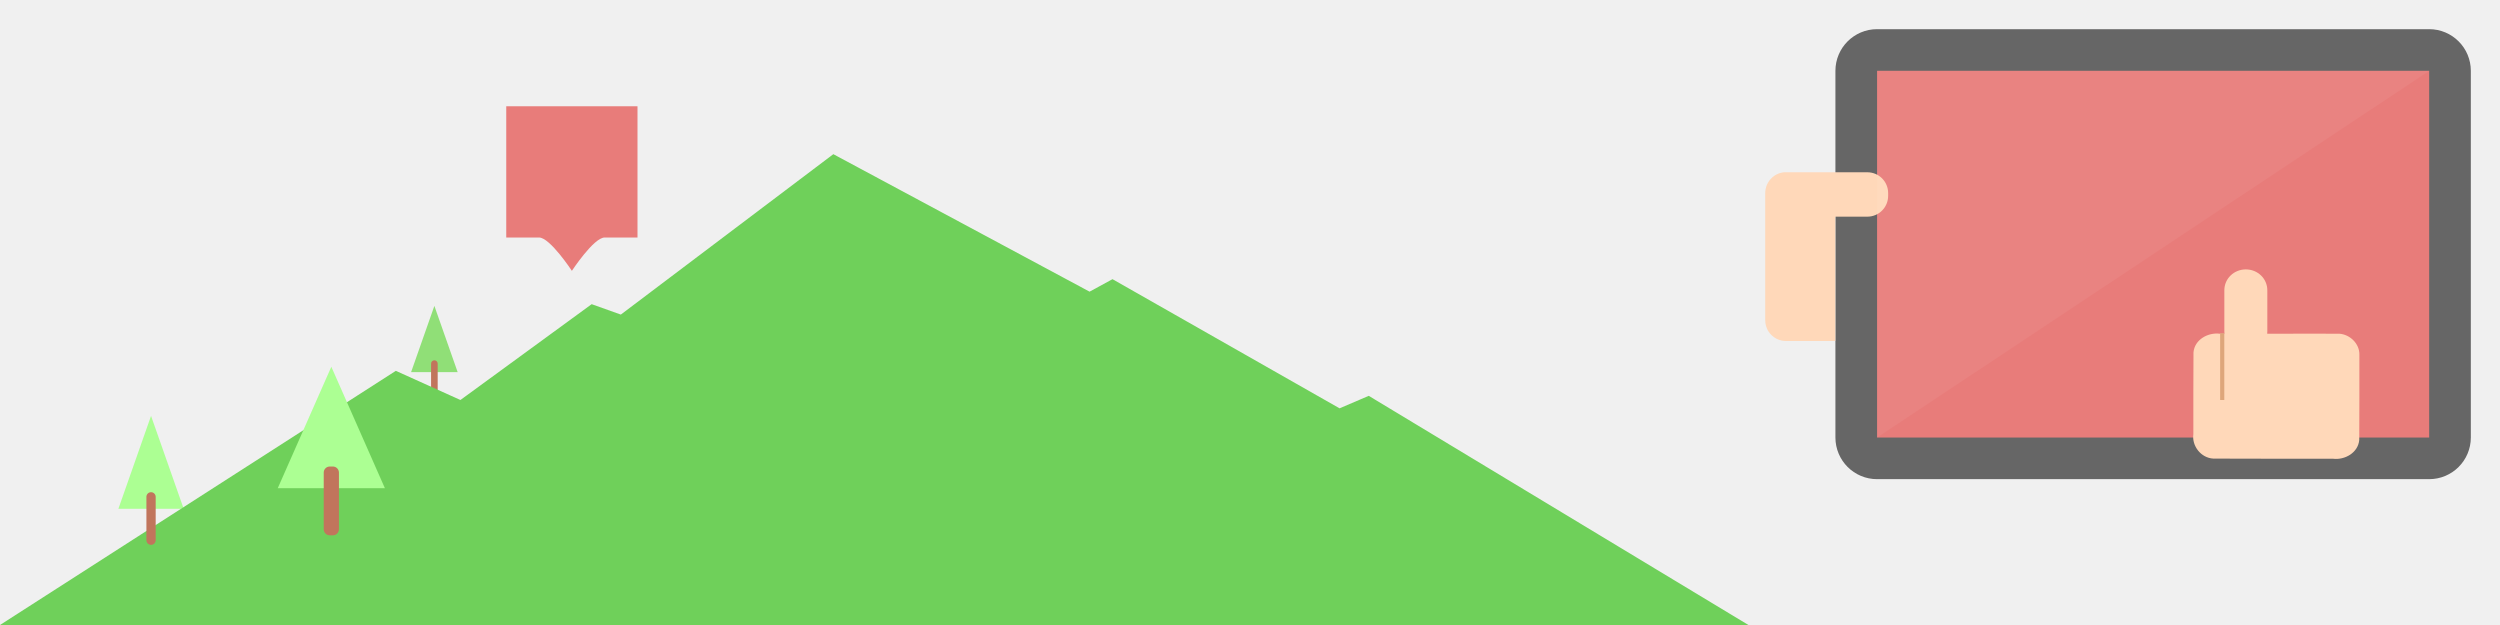
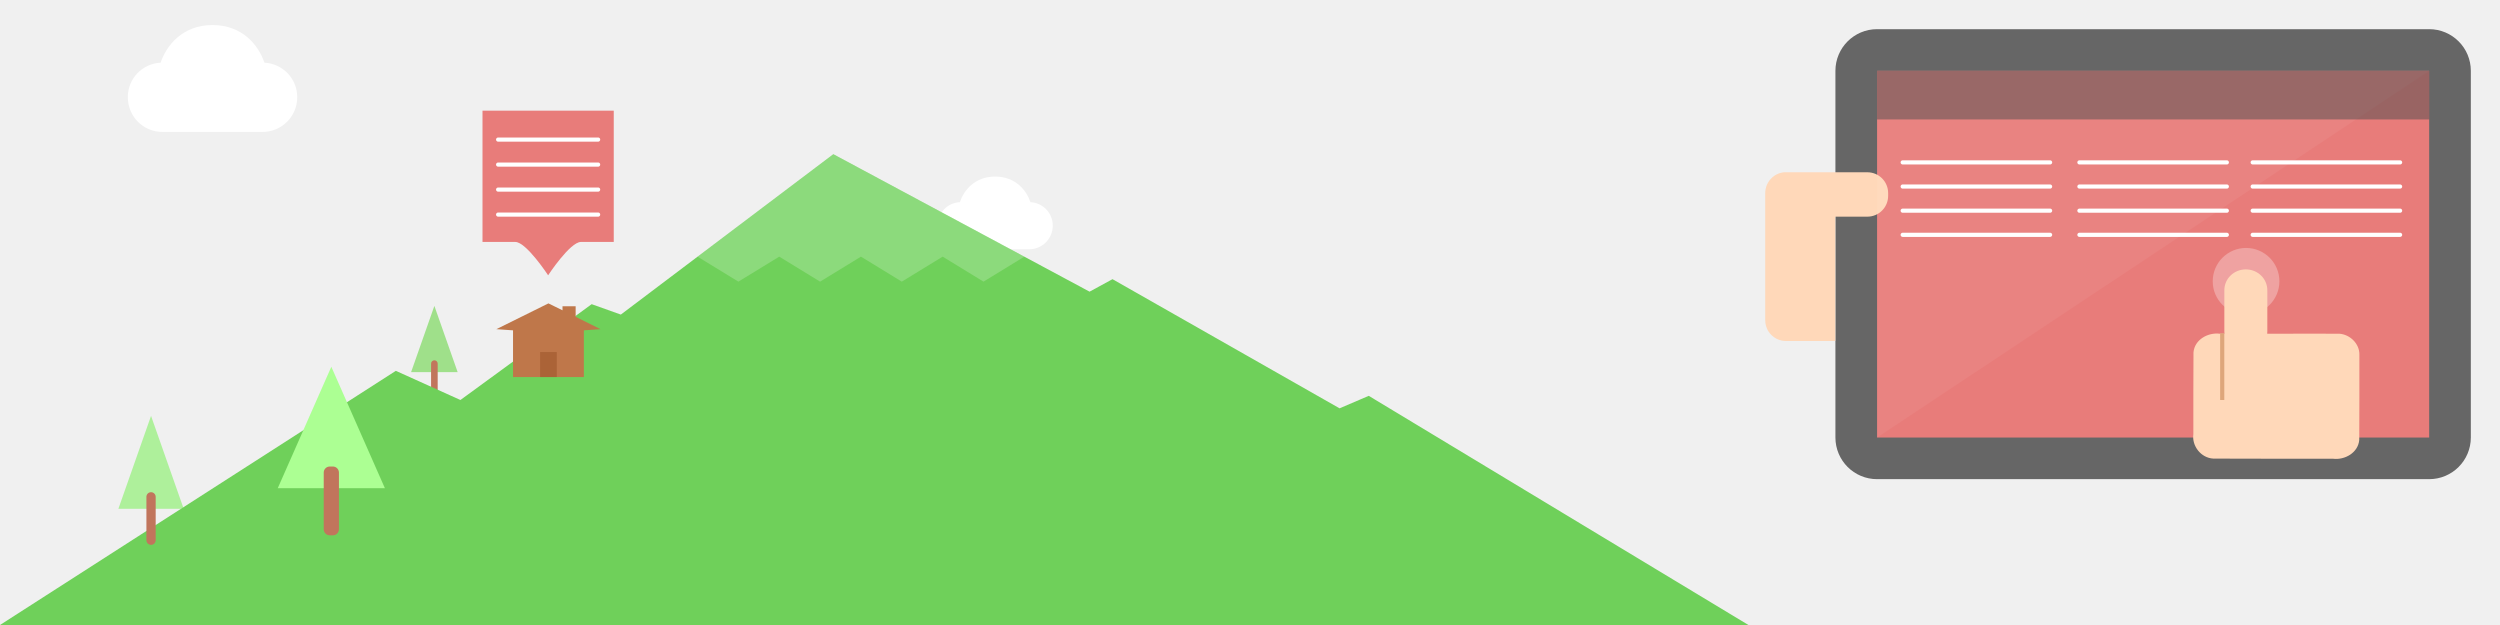
<svg xmlns="http://www.w3.org/2000/svg" xmlns:ns1="http://www.openswatchbook.org/uri/2009/osb" viewBox="176 76 600 150" enable-background="new 176 76 48 48">
  <defs>
+     <marker orient="auto" overflow="visible">
+       <path d="M3.92 0c0 2.208-1.792 4-4 4s-4-1.792-4-4 1.792-4 4-4 4 1.792 4 4z" fill-rule="evenodd" stroke="#000" stroke-width="NaN" />
+     </marker>
+     <marker orient="auto" overflow="visible">
+       <path d="M10.69 4.437l-12.018-4.419 12.018-4.419c-1.92 2.609-1.909 6.179 0 8.839z" font-size="12" fill-rule="evenodd" />
+     </marker>
    <linearGradient ns1:paint="solid">
      <stop offset="0" stop-color="#fff" />
    </linearGradient>
    <marker orient="auto" overflow="visible">
      <path d="M10 0l4-4-14 4 14 4-4-4z" fill-rule="evenodd" stroke="#000" stroke-width="NaN" />
    </marker>
    <filter width="1.5" height="1.5" x="-.25" y="-.25" color-interpolation-filters="sRGB">
      <feGaussianBlur in="SourceAlpha" stdDeviation="1" result="blur" />
      <feColorMatrix result="bluralpha" values="1 0 0 0 0 0 1 0 0 0 0 0 1 0 0 0 0 0 0.1 0" />
      <feOffset in="bluralpha" dy="-1" result="offsetBlur" />
      <feMerge>
        <feMergeNode in="offsetBlur" />
        <feMergeNode in="SourceGraphic" />
      </feMerge>
    </filter>
  </defs>
  <linearGradient gradientUnits="userSpaceOnUse" x1="71.366" y1="132.875" x2="71.366" y2="121.375" gradientTransform="matrix(4.167 0 0 -4.167 -97.318 709.646)">
    <stop offset="0" stop-color="#d02df9" />
    <stop offset=".5" stop-color="#e73399" />
    <stop offset="1" stop-color="#ff963a" />
  </linearGradient>
-   <path d="M274.664 165.305l5.586-15.894 5.586 15.894z" fill="#90df77" />
+   <path d="M274.664 165.305l5.586-15.894 5.586 15.894z" fill="#9fe08a" />
  <rect width="1.586" height="9.008" x="279.457" y="162.47" ry=".793" fill="#c1755c" />
-   <path d="M204.414 198.106l7.836-22.297 7.836 22.297z" fill="#acff93" />
+   <path d="M204.414 198.106l7.836-22.297 7.836 22.297z" fill="#aef09b" />
+   <path d="M406.362 124.519c-2.998.157-5.357 2.595-5.357 5.633 0 3.14 2.514 5.676 5.655 5.676h16.326c3.14 0 5.676-2.535 5.676-5.676 0-3.035-2.363-5.472-5.357-5.633-.933-2.786-3.545-6.143-8.471-6.143s-7.538 3.358-8.471 6.143z" fill="#fff" />
  <path d="M176 226l95-61 15.5 7 31.5-23 7 2.5 51-38.5 61.5 33 5.5-3 54.5 31 7-3 91.125 55z" fill="#6fd05a" />
  <rect width="2.225" height="12.636" x="211.138" y="194.129" ry="1.112" fill="#c1755c" />
  <path d="M242.664 193.161l12.854-29.139 12.854 29.139z" fill="#acff93" />
  <rect width="3.65" height="16.514" x="253.694" y="187.964" ry="1.454" fill="#c1755c" />
-   <path d="M297.5 101.5h31.5v31.5h-7.875c-2.625 0-7.875 8-7.875 8s-5.25-8-7.875-8h-7.875v-31.5z" fill="#e87c7a" />
+   <path d="M291.8 102.567h31.5v31.5h-7.875c-2.625 0-7.875 8-7.875 8s-5.25-8-7.875-8h-7.875v-31.5z" fill="#e87c7a" />
  <rect width="142.5" height="98" x="621.5" y="88" rx="5" ry="5" fill="#e87c7a" stroke="#666" stroke-width="10" stroke-linecap="round" stroke-linejoin="round" />
+   <path d="M379.5 56.75a11.75 11.75 0 1 1-23.5 0 11.75 11.75 0 1 1 23.5 0z" transform="matrix(.681 0 0 .681 464.617 104.862)" opacity=".292" fill="#fff" />
  <path d="M715 140.656c-2.862 0-5.156 2.23-5.156 5v9.844c0 .205.007.395.031.594h-1.094c-2.852-.364-6.075 1.401-6.344 4.469-.063 6.537-.013 13.087-.031 19.625-.401 2.872 1.851 5.716 4.781 5.875 9.568.06 19.149.014 28.719.031 2.852.364 6.044-1.432 6.313-4.5.063-6.836.013-13.663.031-20.5.046-2.605-2.247-4.816-4.781-5-4.784-.03-9.559-.004-14.344 0h-3c.025-.198.031-.389.031-.594v-9.844c0-2.77-2.294-5-5.156-5z" fill="#ffd8b9" />
  <path d="M709.333 156v16" stroke="#dea67b" fill="none" />
  <path d="M604.156 117.344c-2.527.255-4.5 2.403-4.5 5v30.5c0 2.77 2.23 5 5 5h11.344l.469-.031v-29.813h7.687c2.77 0 5-2.23 5-5v-.656c0-2.77-2.23-5-5-5h-19.5c-.173 0-.332-.017-.5 0z" fill="#ffd8b9" />
  <path d="M626.5 93h132.5l-132.5 88v-88z" opacity=".053" fill="#fff" />
+   <path d="M376 113l-32.594 24.594 9.805 6 9.805-6 9.805 6 9.805-6 9.805 6 9.805-6 9.805 6 9.805-6z" opacity=".204" fill="#fff" />
+   <path d="M307.625 148.813l-12.5 6.188 4 .281v11.219h17v-11.219l4-.281-5.969-2.969v-2.531h-3.156v.969l-3.375-1.656z" fill="#bf774a" />
+   <path d="M214.552 91.042c-4.407.231-7.875 3.814-7.875 8.281 0 4.617 3.696 8.344 8.313 8.344h24c4.617 0 8.344-3.727 8.344-8.344 0-4.462-3.474-8.043-7.875-8.281-1.371-4.096-5.212-9.031-12.453-9.031s-11.082 4.936-12.454 9.031z" fill="#fff" />
+   <rect width="4" height="6" x="305.625" y="160.49" fill="#ab6337" />
+   <path d="M295.55 109.5h24" stroke="#fff" stroke-linecap="round" fill="none" />
+   <path d="M295.55 115.5h24" stroke="#fff" stroke-linecap="round" fill="none" />
+   <path d="M295.55 121.5h24" stroke="#fff" stroke-linecap="round" fill="none" />
+   <path d="M295.55 127.5h24" stroke="#fff" stroke-linecap="round" fill="none" />
+   <g stroke="#fff" stroke-linecap="round" fill="none">
+     <path d="M632.642 114.976h35.382" />
+     <path d="M632.642 120.77h35.382" />
+     <path d="M632.642 126.564h35.382" />
+     <path d="M632.642 132.358h35.382" />
+   </g>
+   <rect width="132.533" height="11.667" x="626.5" y="93" opacity=".513" fill="#4e4e4e" />
+   <g stroke="#fff" stroke-linecap="round" fill="none">
+     <path d="M675.059 114.976h35.382" />
+     <path d="M675.059 120.77h35.382" />
+     <path d="M675.059 126.564h35.382" />
+     <path d="M675.059 132.358h35.382" />
+   </g>
+   <g stroke="#fff" stroke-linecap="round" fill="none">
+     <path d="M716.642 114.976h35.382" />
+     <path d="M716.642 120.77h35.382" />
+     <path d="M716.642 126.564h35.382" />
+     <path d="M716.642 132.358h35.382" />
+   </g>
</svg>
